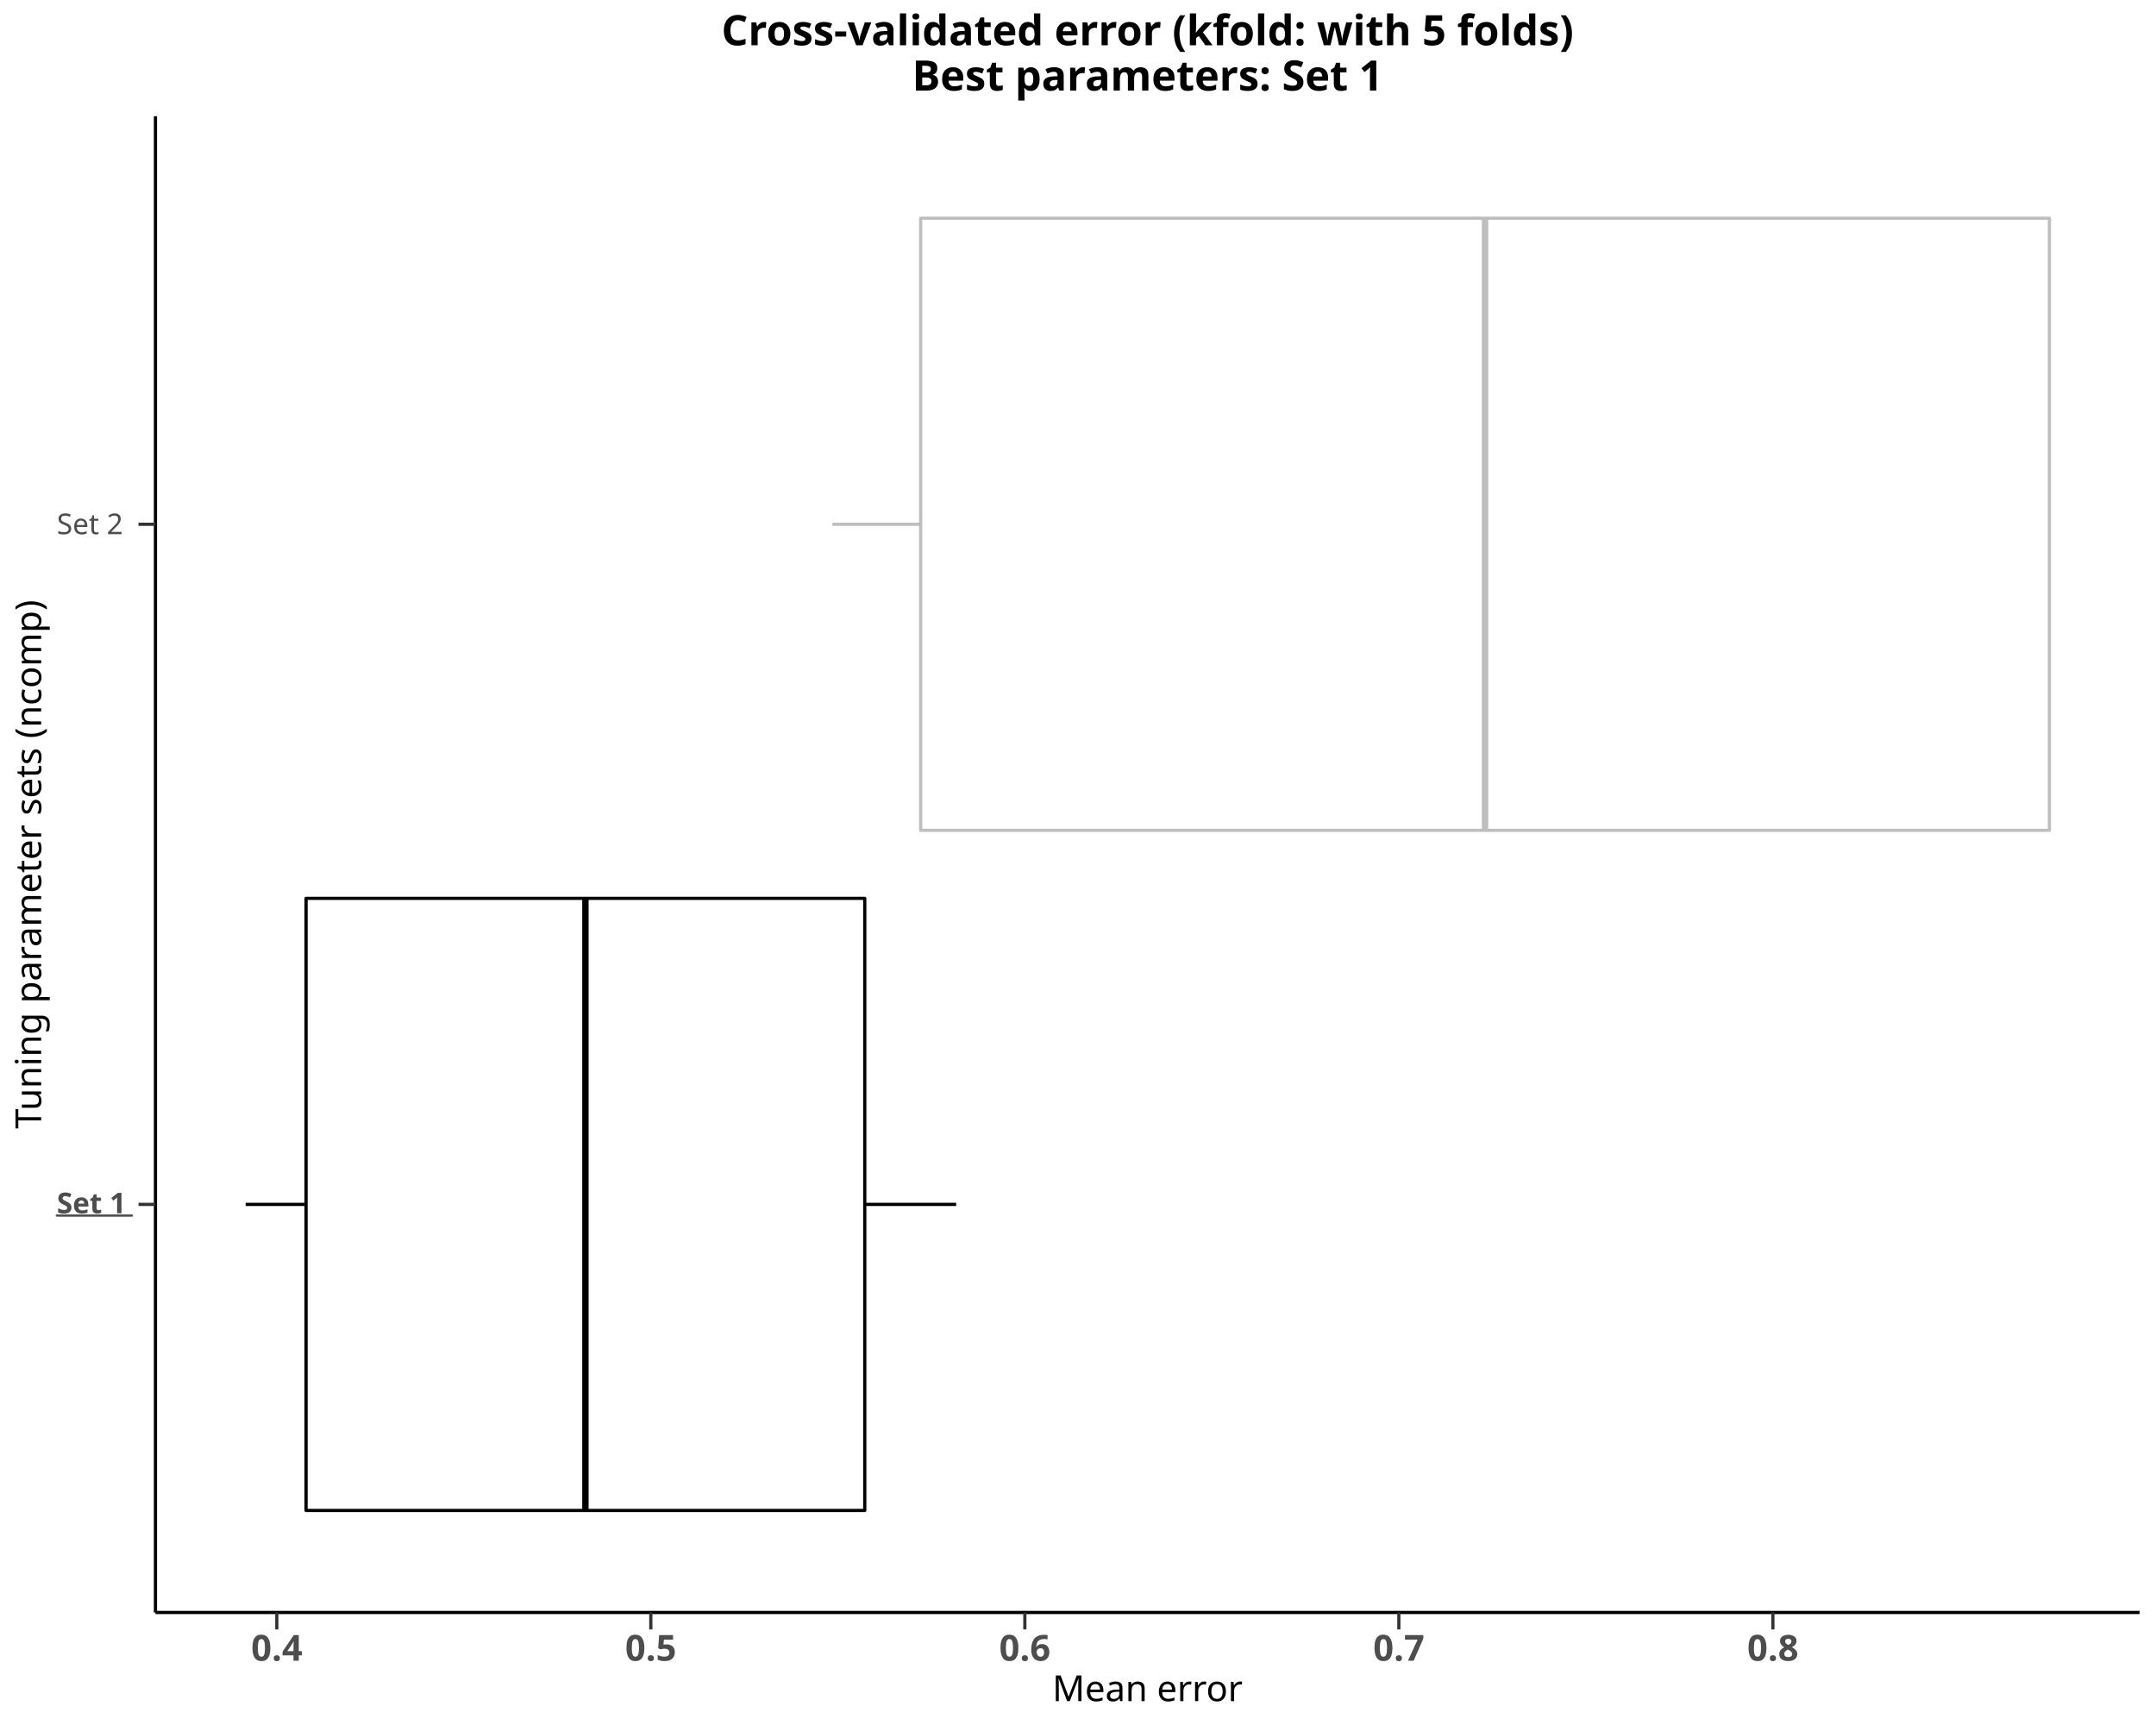
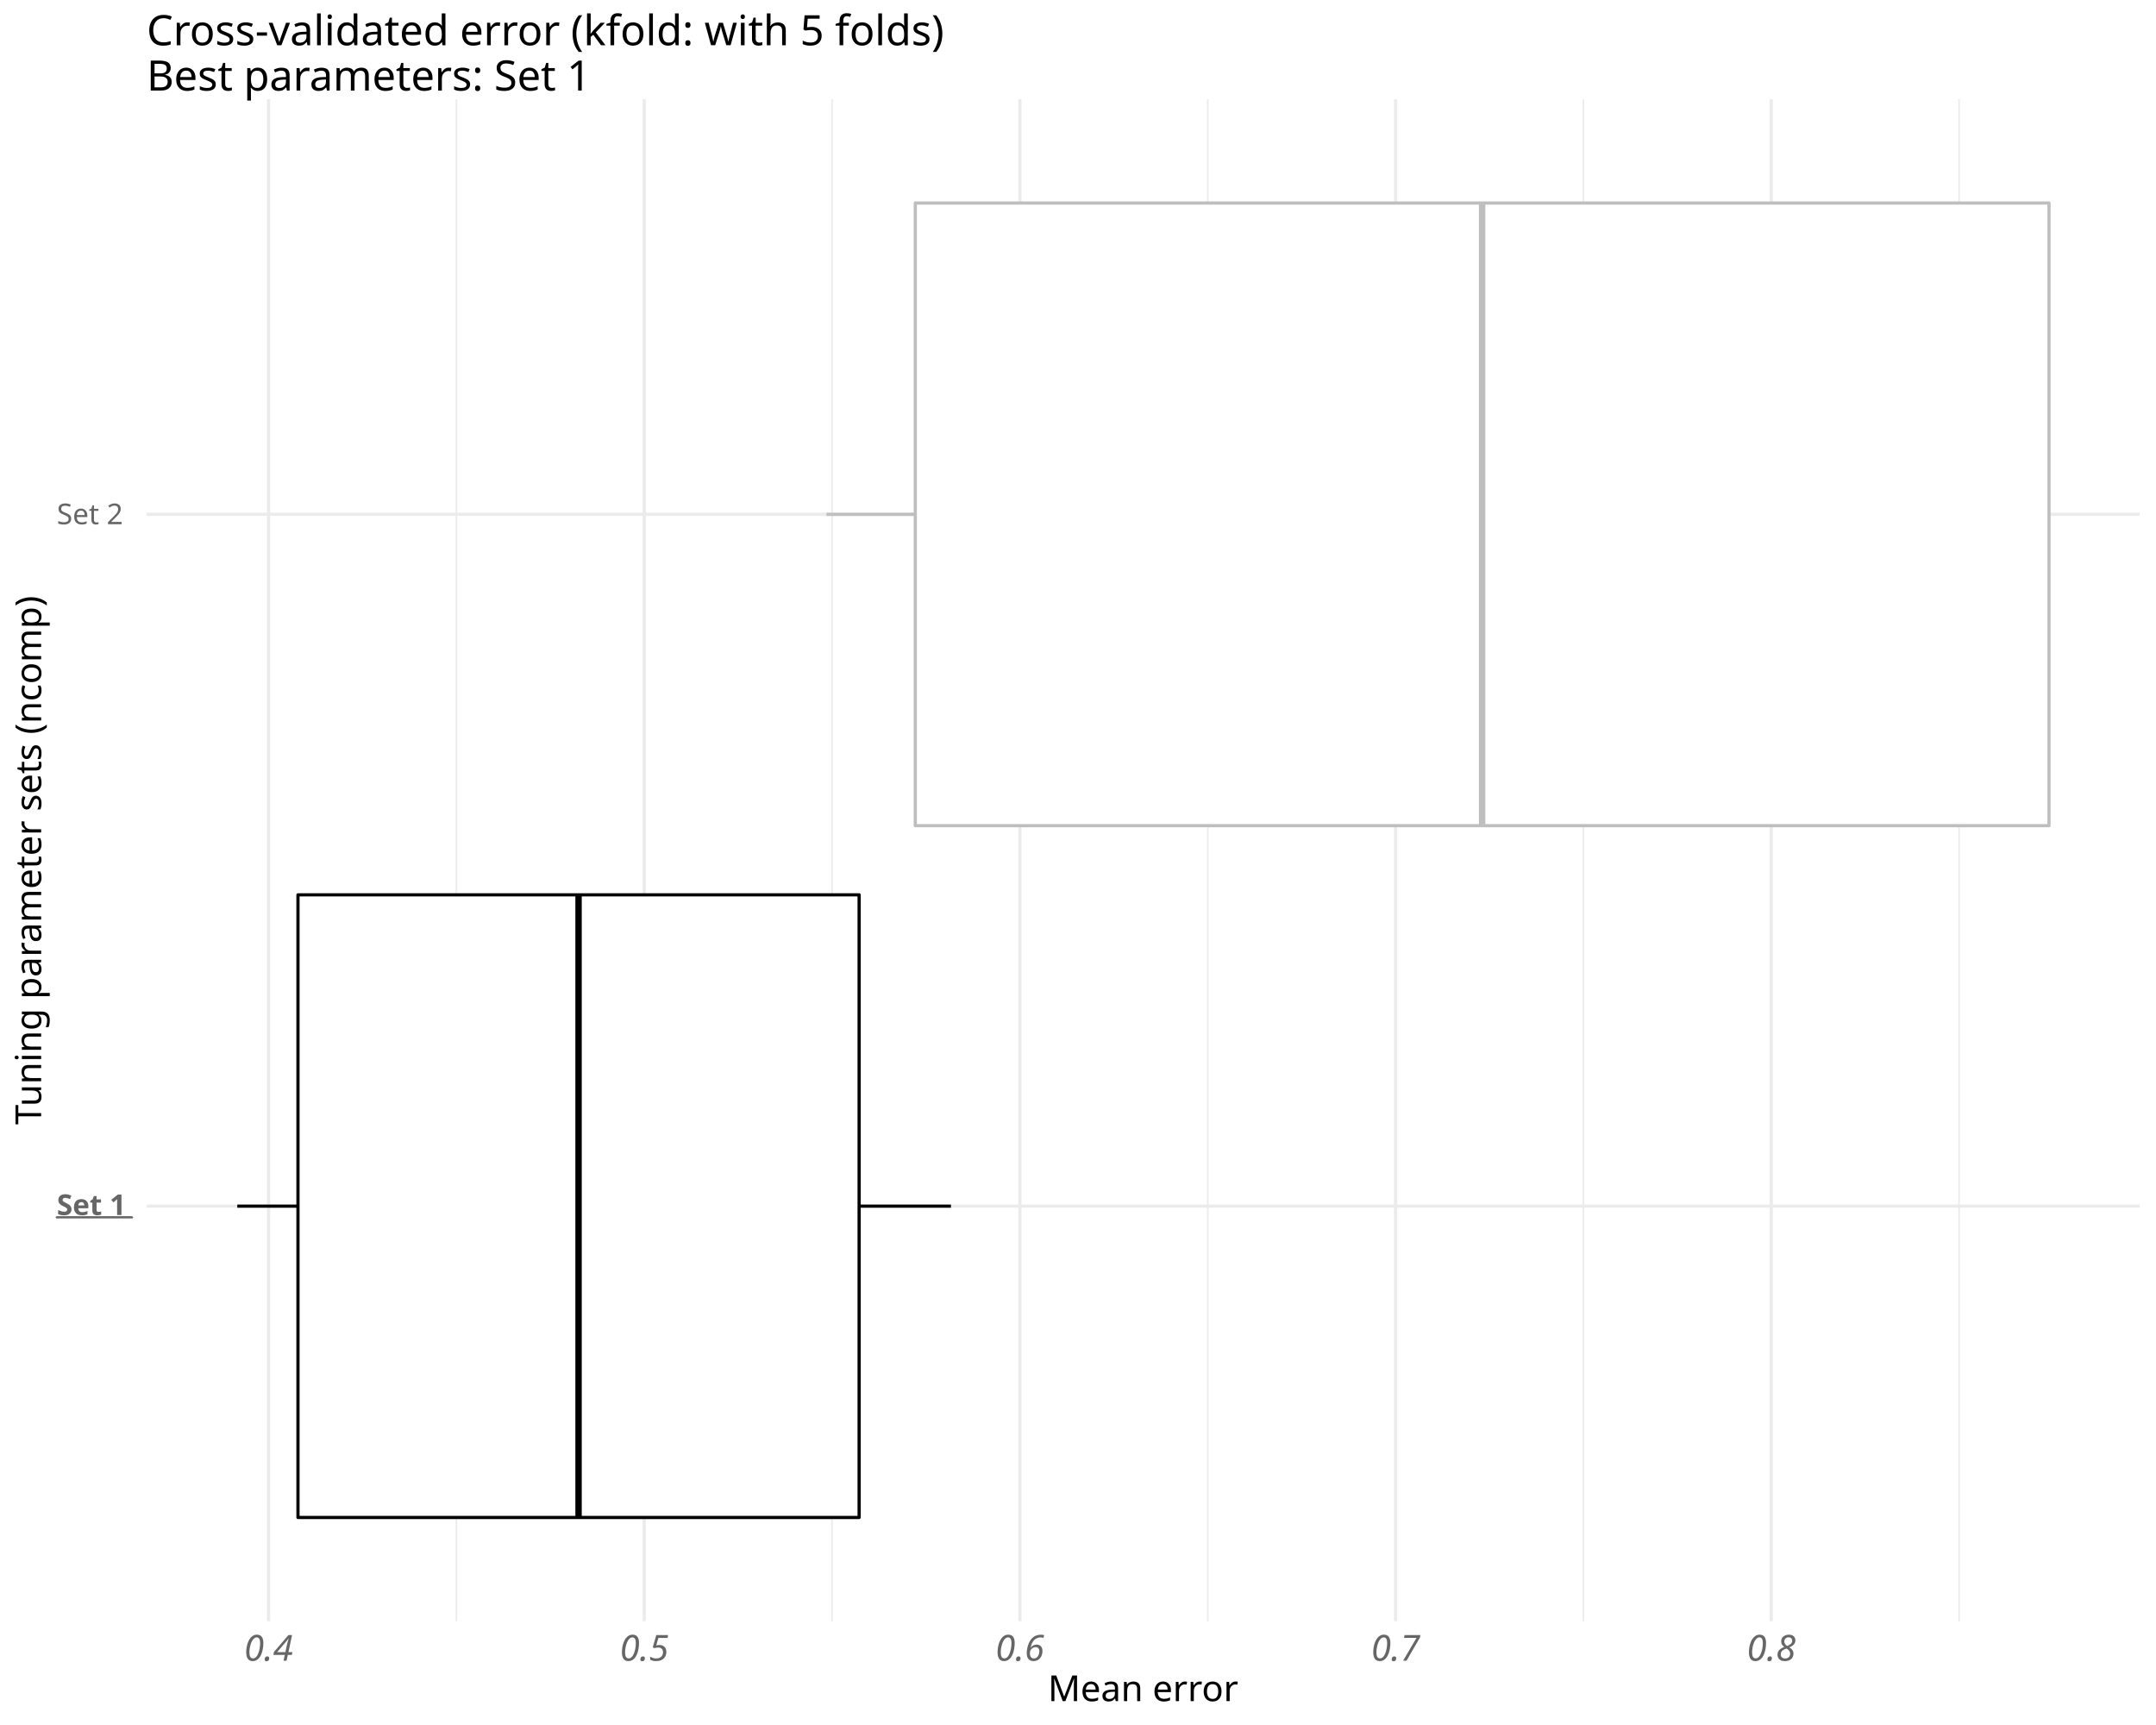
<svg xmlns="http://www.w3.org/2000/svg" class="svglite" data-engine-version="2.0" width="720.00pt" height="576.00pt" viewBox="0 0 720.00 576.00">
  <defs>
    <style type="text/css">
    .svglite line, .svglite polyline, .svglite polygon, .svglite path, .svglite rect, .svglite circle {
      fill: none;
      stroke: #000000;
      stroke-linecap: round;
      stroke-linejoin: round;
      stroke-miterlimit: 10.00;
    }
  </style>
  </defs>
  <rect width="100%" height="100%" style="stroke: none; fill: #FFFFFF;" />
  <defs>
    <clipPath id="cpMC4wMHw3MjAuMDB8MC4wMHw1NzYuMDA=">
      <rect x="0.00" y="0.00" width="720.00" height="576.00" />
    </clipPath>
  </defs>
  <g clip-path="url(#cpMC4wMHw3MjAuMDB8MC4wMHw1NzYuMDA=)">
-     <rect x="0.00" y="0.00" width="720.00" height="576.00" style="stroke-width: 1.07; stroke: #FFFFFF; fill: #FFFFFF;" />
-   </g>
+ </g>
  <defs>
-     <clipPath id="cpNTEuOTF8NzE0LjUyfDM4LjgxfDUzOC40Mg==">
-       <rect x="51.91" y="38.81" width="662.61" height="499.61" />
+     <clipPath id="cpNDguOTl8NzE0LjUyfDMzLjE0fDU0MS4zNQ==">
+       <rect x="48.99" y="33.14" width="665.54" height="508.21" />
    </clipPath>
  </defs>
-   <g clip-path="url(#cpNTEuOTF8NzE0LjUyfDM4LjgxfDUzOC40Mg==)">
-     <rect x="51.91" y="38.81" width="662.61" height="499.61" style="stroke-width: 1.07; stroke: none; fill: #FFFFFF;" />
-     <line x1="288.79" y1="402.16" x2="319.32" y2="402.16" style="stroke-width: 1.07; stroke-linecap: butt;" />
-     <line x1="102.21" y1="402.16" x2="82.03" y2="402.16" style="stroke-width: 1.07; stroke-linecap: butt;" />
-     <polygon points="288.79,504.36 102.21,504.36 102.21,299.97 288.79,299.97 288.79,504.36 " style="stroke-width: 1.07; fill: #FFFFFF;" />
-     <line x1="195.50" y1="504.36" x2="195.50" y2="299.97" style="stroke-width: 2.13; stroke-linecap: butt;" />
-     <line x1="684.40" y1="175.07" x2="674.03" y2="175.07" style="stroke-width: 1.07; stroke: #BEBEBE; stroke-linecap: butt;" />
-     <line x1="307.46" y1="175.07" x2="277.94" y2="175.07" style="stroke-width: 1.07; stroke: #BEBEBE; stroke-linecap: butt;" />
-     <polygon points="684.40,277.26 307.46,277.26 307.46,72.87 684.40,72.87 684.40,277.26 " style="stroke-width: 1.07; stroke: #BEBEBE; fill: #FFFFFF;" />
-     <line x1="495.93" y1="277.26" x2="495.93" y2="72.87" style="stroke-width: 2.13; stroke: #BEBEBE; stroke-linecap: butt;" />
+   <g clip-path="url(#cpNDguOTl8NzE0LjUyfDMzLjE0fDU0MS4zNQ==)">
+     <polyline points="152.42,541.35 152.42,33.14 " style="stroke-width: 0.53; stroke: #EBEBEB; stroke-linecap: butt;" />
+     <polyline points="277.87,541.35 277.87,33.14 " style="stroke-width: 0.53; stroke: #EBEBEB; stroke-linecap: butt;" />
+     <polyline points="403.33,541.35 403.33,33.14 " style="stroke-width: 0.53; stroke: #EBEBEB; stroke-linecap: butt;" />
+     <polyline points="528.79,541.35 528.79,33.14 " style="stroke-width: 0.53; stroke: #EBEBEB; stroke-linecap: butt;" />
+     <polyline points="654.24,541.35 654.24,33.14 " style="stroke-width: 0.53; stroke: #EBEBEB; stroke-linecap: butt;" />
+     <polyline points="48.99,402.75 714.52,402.75 " style="stroke-width: 1.07; stroke: #EBEBEB; stroke-linecap: butt;" />
+     <polyline points="48.99,171.74 714.52,171.74 " style="stroke-width: 1.07; stroke: #EBEBEB; stroke-linecap: butt;" />
+     <polyline points="89.69,541.35 89.69,33.14 " style="stroke-width: 1.07; stroke: #EBEBEB; stroke-linecap: butt;" />
+     <polyline points="215.15,541.35 215.15,33.14 " style="stroke-width: 1.07; stroke: #EBEBEB; stroke-linecap: butt;" />
+     <polyline points="340.60,541.35 340.60,33.14 " style="stroke-width: 1.07; stroke: #EBEBEB; stroke-linecap: butt;" />
+     <polyline points="466.06,541.35 466.06,33.14 " style="stroke-width: 1.07; stroke: #EBEBEB; stroke-linecap: butt;" />
+     <polyline points="591.52,541.35 591.52,33.14 " style="stroke-width: 1.07; stroke: #EBEBEB; stroke-linecap: butt;" />
+     <line x1="286.91" y1="402.75" x2="317.57" y2="402.75" style="stroke-width: 1.07; stroke-linecap: butt;" />
+     <line x1="99.51" y1="402.75" x2="79.24" y2="402.75" style="stroke-width: 1.07; stroke-linecap: butt;" />
+     <polygon points="286.91,506.70 99.51,506.70 99.51,298.80 286.91,298.80 286.91,506.70 " style="stroke-width: 1.07; fill: #FFFFFF;" />
+     <line x1="193.21" y1="506.70" x2="193.21" y2="298.80" style="stroke-width: 2.13; stroke-linecap: butt;" />
+     <line x1="684.27" y1="171.74" x2="673.86" y2="171.74" style="stroke-width: 1.07; stroke: #BEBEBE; stroke-linecap: butt;" />
+     <line x1="305.66" y1="171.74" x2="276.01" y2="171.74" style="stroke-width: 1.07; stroke: #BEBEBE; stroke-linecap: butt;" />
+     <polygon points="684.27,275.70 305.66,275.70 305.66,67.79 684.27,67.79 684.27,275.70 " style="stroke-width: 1.07; stroke: #BEBEBE; fill: #FFFFFF;" />
+     <line x1="494.96" y1="275.70" x2="494.96" y2="67.79" style="stroke-width: 2.13; stroke: #BEBEBE; stroke-linecap: butt;" />
  </g>
  <g clip-path="url(#cpMC4wMHw3MjAuMDB8MC4wMHw1NzYuMDA=)">
-     <polyline points="51.91,538.42 51.91,38.81 " style="stroke-width: 1.07; stroke-linecap: butt;" />
-     <text x="18.97" y="405.14" style="font-size: 9.60px; font-weight: bold; fill: #4D4D4D; font-family: sans;" textLength="25.08px" lengthAdjust="spacingAndGlyphs">Set  1</text>
-     <polyline points="18.97,405.89 44.05,405.89 " style="stroke-width: 0.75; stroke: #4D4D4D;" />
-     <text x="18.97" y="178.37" style="font-size: 9.60px; fill: #4D4D4D; font-family: sans;" textLength="25.08px" lengthAdjust="spacingAndGlyphs">Set  2</text>
-     <polyline points="46.25,402.16 51.91,402.16 " style="stroke-width: 1.07; stroke: #333333; stroke-linecap: butt;" />
-     <polyline points="46.25,175.07 51.91,175.07 " style="stroke-width: 1.07; stroke: #333333; stroke-linecap: butt;" />
-     <polyline points="51.91,538.42 714.52,538.42 " style="stroke-width: 1.07; stroke-linecap: butt;" />
-     <polyline points="92.44,544.09 92.44,538.42 " style="stroke-width: 1.07; stroke: #333333; stroke-linecap: butt;" />
-     <polyline points="217.34,544.09 217.34,538.42 " style="stroke-width: 1.07; stroke: #333333; stroke-linecap: butt;" />
-     <polyline points="342.25,544.09 342.25,538.42 " style="stroke-width: 1.07; stroke: #333333; stroke-linecap: butt;" />
-     <polyline points="467.15,544.09 467.15,538.42 " style="stroke-width: 1.07; stroke: #333333; stroke-linecap: butt;" />
-     <polyline points="592.06,544.09 592.06,538.42 " style="stroke-width: 1.07; stroke: #333333; stroke-linecap: butt;" />
-     <text x="92.44" y="554.54" text-anchor="middle" style="font-size: 12.00px; font-weight: bold; fill: #4D4D4D; font-family: sans;" textLength="16.68px" lengthAdjust="spacingAndGlyphs">0.4</text>
-     <text x="217.34" y="554.54" text-anchor="middle" style="font-size: 12.00px; font-weight: bold; fill: #4D4D4D; font-family: sans;" textLength="16.68px" lengthAdjust="spacingAndGlyphs">0.5</text>
-     <text x="342.25" y="554.54" text-anchor="middle" style="font-size: 12.00px; font-weight: bold; fill: #4D4D4D; font-family: sans;" textLength="16.68px" lengthAdjust="spacingAndGlyphs">0.6</text>
-     <text x="467.15" y="554.54" text-anchor="middle" style="font-size: 12.00px; font-weight: bold; fill: #4D4D4D; font-family: sans;" textLength="16.68px" lengthAdjust="spacingAndGlyphs">0.7</text>
-     <text x="592.06" y="554.54" text-anchor="middle" style="font-size: 12.00px; font-weight: bold; fill: #4D4D4D; font-family: sans;" textLength="16.68px" lengthAdjust="spacingAndGlyphs">0.8</text>
-     <text x="383.22" y="568.03" text-anchor="middle" style="font-size: 12.00px; font-family: sans;" textLength="58.69px" lengthAdjust="spacingAndGlyphs">Mean error</text>
-     <text transform="translate(13.74,288.62) rotate(-90)" text-anchor="middle" style="font-size: 12.00px; font-family: sans;" textLength="167.43px" lengthAdjust="spacingAndGlyphs">Tuning parameter sets (ncomp)</text>
-     <text x="383.22" y="15.11" text-anchor="middle" style="font-size: 14.00px; font-weight: bold; font-family: sans;" textLength="251.34px" lengthAdjust="spacingAndGlyphs">Cross-validated error (kfold: with 5 folds)</text>
-     <text x="383.22" y="30.23" text-anchor="middle" style="font-size: 14.00px; font-weight: bold; font-family: sans;" textLength="147.09px" lengthAdjust="spacingAndGlyphs">Best parameters: Set  1</text>
+     <text x="18.97" y="405.72" style="font-size: 9.60px; font-weight: bold; fill: #666666; font-family: sans;" textLength="25.08px" lengthAdjust="spacingAndGlyphs">Set  1</text>
+     <polyline points="18.97,406.48 44.05,406.48 " style="stroke-width: 0.75; stroke: #666666;" />
+     <text x="18.97" y="175.05" style="font-size: 9.60px; fill: #666666; font-family: sans;" textLength="25.08px" lengthAdjust="spacingAndGlyphs">Set  2</text>
+     <text x="89.69" y="554.54" text-anchor="middle" style="font-size: 12.00px; font-style: italic; fill: #666666; font-family: sans;" textLength="16.68px" lengthAdjust="spacingAndGlyphs">0.4</text>
+     <text x="215.15" y="554.54" text-anchor="middle" style="font-size: 12.00px; font-style: italic; fill: #666666; font-family: sans;" textLength="16.68px" lengthAdjust="spacingAndGlyphs">0.5</text>
+     <text x="340.60" y="554.54" text-anchor="middle" style="font-size: 12.00px; font-style: italic; fill: #666666; font-family: sans;" textLength="16.68px" lengthAdjust="spacingAndGlyphs">0.6</text>
+     <text x="466.06" y="554.54" text-anchor="middle" style="font-size: 12.00px; font-style: italic; fill: #666666; font-family: sans;" textLength="16.68px" lengthAdjust="spacingAndGlyphs">0.7</text>
+     <text x="591.52" y="554.54" text-anchor="middle" style="font-size: 12.00px; font-style: italic; fill: #666666; font-family: sans;" textLength="16.68px" lengthAdjust="spacingAndGlyphs">0.8</text>
+     <text x="381.75" y="568.03" text-anchor="middle" style="font-size: 12.00px; font-family: sans;" textLength="58.69px" lengthAdjust="spacingAndGlyphs">Mean error</text>
+     <text transform="translate(13.74,287.25) rotate(-90)" text-anchor="middle" style="font-size: 12.00px; font-family: sans;" textLength="167.43px" lengthAdjust="spacingAndGlyphs">Tuning parameter sets (ncomp)</text>
+     <text x="48.99" y="15.11" style="font-size: 14.00px; font-family: sans;" textLength="251.34px" lengthAdjust="spacingAndGlyphs">Cross-validated error (kfold: with 5 folds)</text>
+     <text x="48.99" y="30.23" style="font-size: 14.00px; font-family: sans;" textLength="147.09px" lengthAdjust="spacingAndGlyphs">Best parameters: Set  1</text>
  </g>
</svg>
